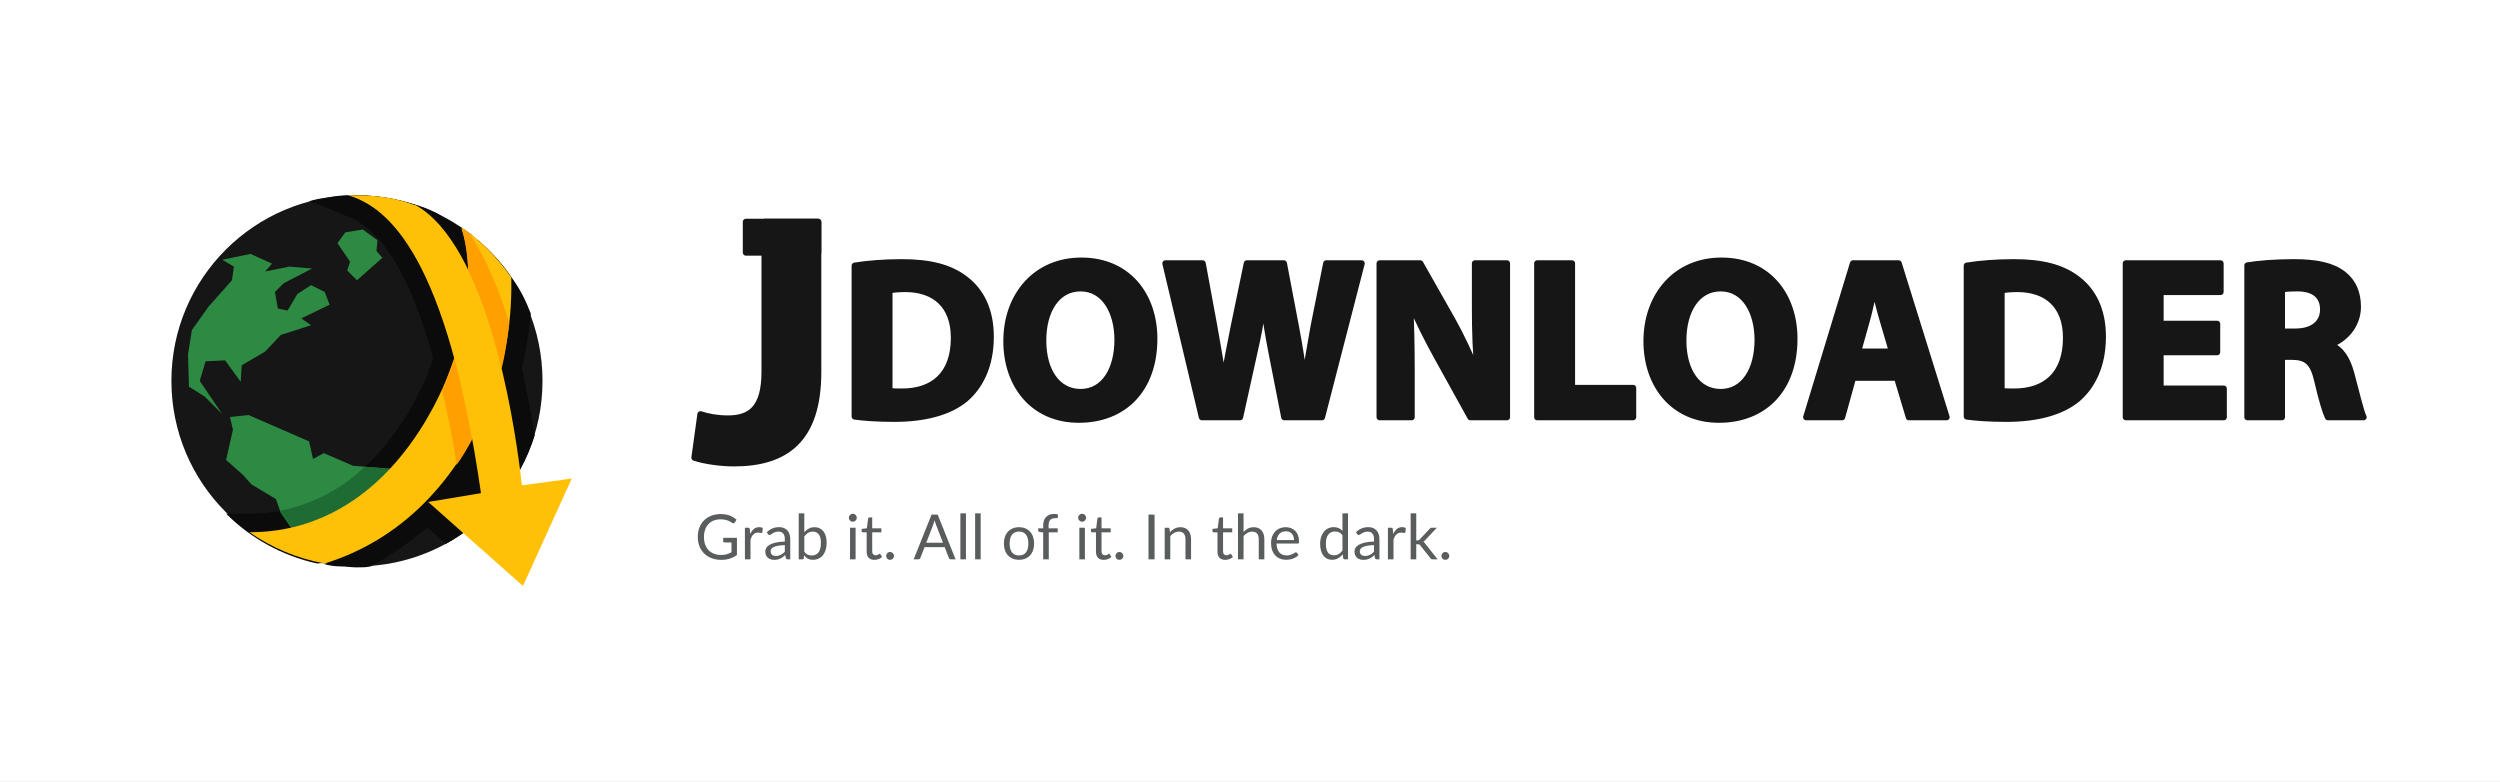
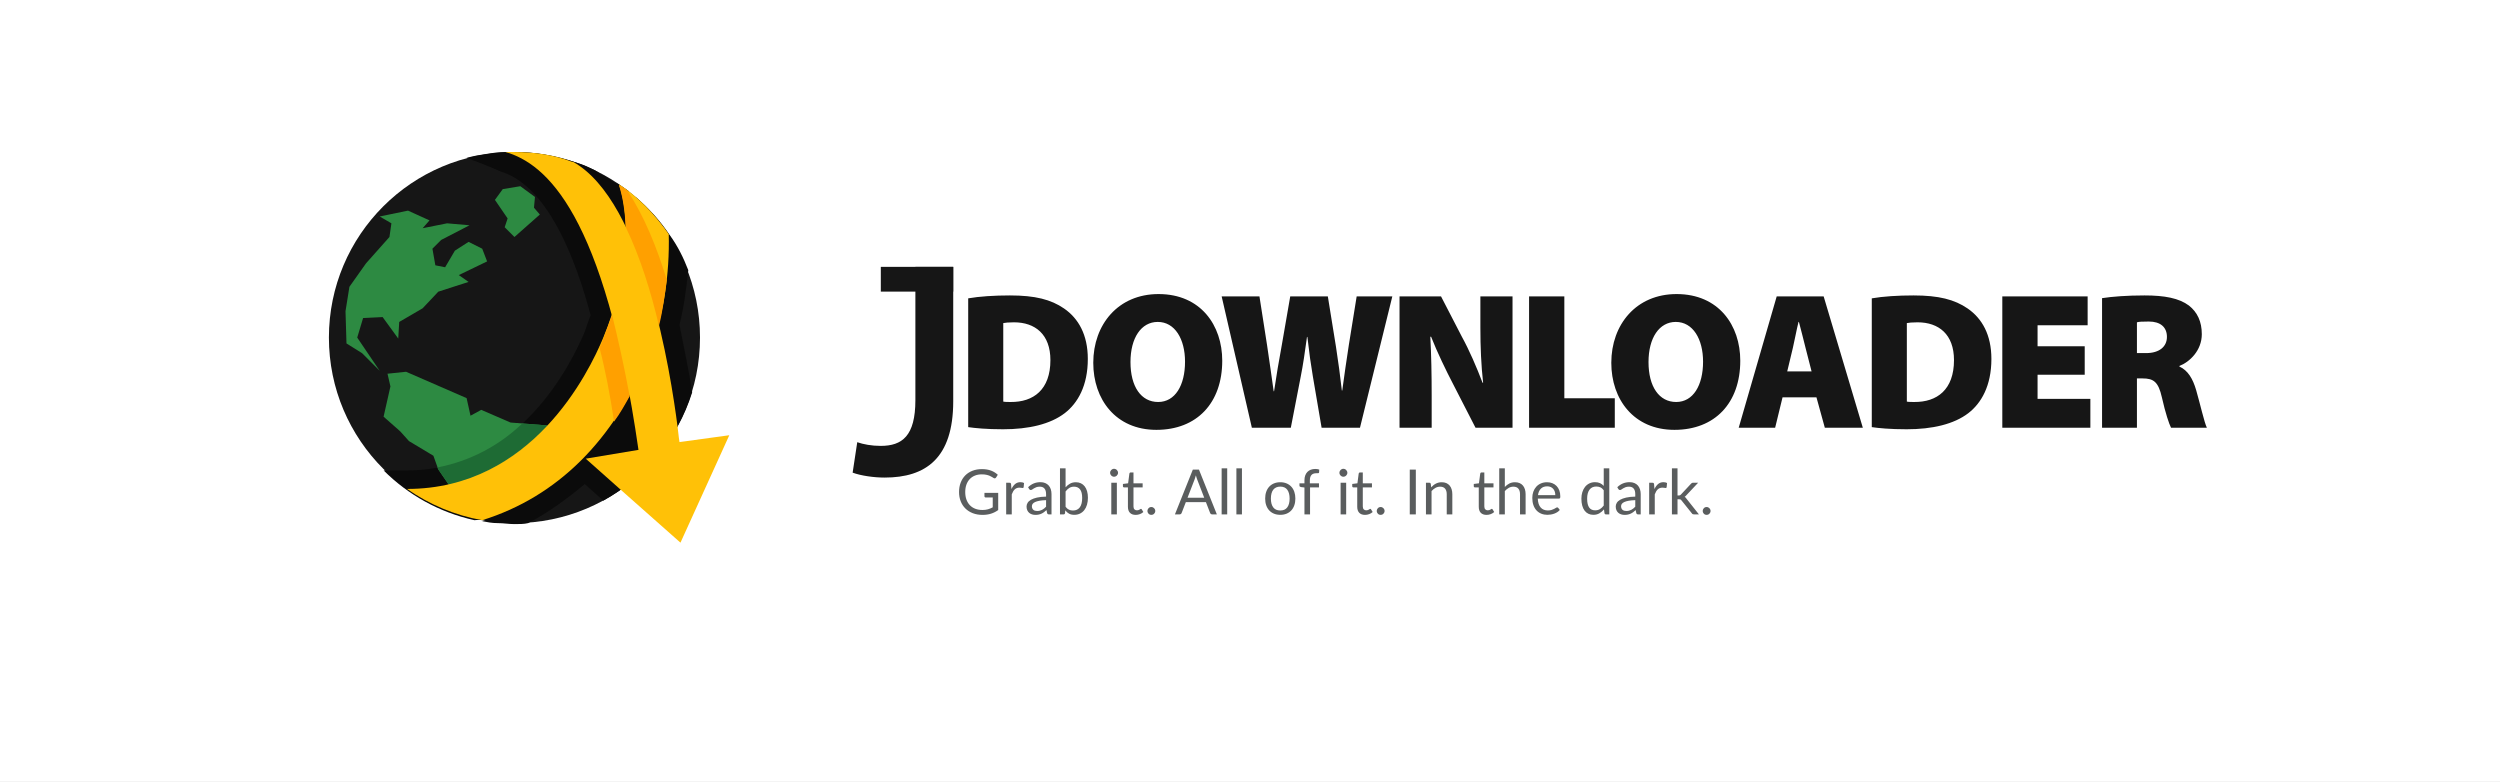
<svg xmlns="http://www.w3.org/2000/svg" width="1600" height="500" viewBox="0 0 1600 500" role="img" aria-label="JDownloader">
  <rect width="1600" height="500" fill="#ffffff" />
-   <svg x="84.7" y="100.0" width="300" height="300" viewBox="0 0 48 48">
+   <svg x="185.5" y="72.3" width="300" height="300" viewBox="0 0 48 48">
    <path fill="#161616" d="M23 4A19 19 0 1 0 23 42A19 19 0 1 0 23 4Z" />
    <path fill="#0b0b0b" d="M30.2,38l1.9,1.7c4.3-2.4,7.6-6.3,9.1-11.1c-0.3-2-0.8-4.4-1.3-6.9c0.5-2,0.7-3.8,0.9-5.6c-0.5-1.3-1.1-2.5-1.9-3.6c0,0,0,0,0,0c-1-1.5-2.2-2.8-3.5-3.9c-0.2,0-0.5-0.2-0.7-0.6c-0.3-0.2-0.6-0.4-0.9-0.6c0,0,0,0,0,0c0,0,0,0,0,0c-0.1-0.1-0.3-0.2-0.4-0.2c0,0,0,0,0,0c-0.4-0.2-0.8-0.5-1.1-0.7c-0.2-0.1-0.5-0.2-0.7-0.4c-0.1-0.1-0.2-0.1-0.3-0.2c0,0,0,0,0,0l0,0c-0.6-0.3-1.2-0.6-1.9-0.8c0,0,0,0,0,0C27.2,4.4,25.2,4,23,4c-0.1,0-0.2,0-0.3,0c-0.2,0.1-0.4,0.1-0.6,0c0,0,0,0,0,0c-0.7,0-1.4,0.1-2,0.2c0,0,0,0,0,0c-0.7,0.1-1.3,0.2-2,0.4C20.3,5.4,21.6,6,21.6,6c3.7,1.1,6.9,6.1,9.2,14.7c-0.2,0.5-0.4,1.1-0.6,1.7c-1.4,3.3-6.7,14.2-18.2,14.2l-2.4,0c0,0,0,0,0,0c2.5,2.5,5.7,4.3,9.3,5.1c1.1-0.1,1.5-0.1,0.8,0.1c0,0,0,0,0,0c0.5,0.1,1,0.2,1.6,0.2c0.6,0,1.1,0.1,1.7,0.1c0.5,0,1,0,1.4-0.1C26.5,40.9,28.4,39.5,30.2,38z" />
    <path fill="#2d8a42" d="M9.2,26.4l-1.8-1.8l-1.6-1l-0.1-3.3l0.4-2.5l1.7-2.4l2.4-2.7l0.2-1.4l-1.2-0.7l2.9-0.6l2.2,1l-0.7,0.8l2.5-0.5l2.3,0.2L15.5,13l-0.9,0.9l0.3,1.7l1,0.2l1-1.7l1.4-0.9l1.4,0.7l0.5,1.3l-2.9,1.4l1,0.7l-3.1,1L13.6,20l-2.4,1.4l-0.1,1.7l-1.6-2.2l-2,0.1l-0.6,2L9.2,26.4z M21.8,7.8l-0.8,1.1l1.3,1.9l-0.3,0.9l1,1l2.6-2.3l-0.6-0.7l0.1-1.1l-1.5-1.1L21.8,7.8z M14.7,35.1l0.5,1.4l1.1,1.6c4.3-1,7.6-3.4,10.1-6.1l-3.8-0.3l-3-1.3L18.5,31l-0.4-1.8l-6.2-2.7L10,26.7l0.3,1.3l-0.7,3.1l1.7,1.5l0.9,1L14.7,35.1z" />
    <path fill="#1e6b34" d="M26.4,32l-2.6-0.2c-2.2,2.1-5.1,3.8-8.7,4.5l0.1,0.2l1.1,1.6C20.6,37,24,34.6,26.4,32z" />
    <path fill="#FFC107" d="M36.7,24.9c1.6-4,2.2-8.5,2.1-12.5c-1.4-2-3.1-3.8-5.1-5.1c1.2,3.5,1,9.4-1.6,15.7c-1.5,3.6-7.3,15.5-20.1,15.5c2.3,1.6,4.9,2.7,7.7,3.2C27.4,39.3,33.2,33.5,36.7,24.9z" />
    <path fill="#FFC107" d="M45,33l-5,11l-6.1-5.4l-3.6-3.2l5.4-0.9C32.2,10.2,26.2,5.2,22.1,4c0.3,0,0.6,0,0.9,0c2.1,0,4.1,0.3,5.9,1L29,5c7.3,4.1,10,21.7,10.7,27.1c0.1,1,0.2,1.6,0.2,1.6L45,33z" />
    <path fill="#FFA000" d="M34.8,29c-0.5,0.9-1,1.8-1.6,2.6c-0.4-2.7-0.9-5.3-1.5-7.6c0.2-0.3,0.3-0.6,0.4-0.9c0.3-0.8,0.6-1.6,0.9-2.4C33.6,23.1,34.2,25.8,34.8,29z M38.6,17.1c-1-3.3-2.3-6.5-4-9.1c0,0-0.1-0.1-0.1-0.1c-0.3-0.2-0.5-0.4-0.8-0.5c0.4,1.2,0.6,2.6,0.7,4.3c1.5,3.1,2.6,6.7,3.4,10.1C38.2,20.2,38.4,18.6,38.6,17.1z" />
  </svg>
-   <path d="M489.35 237.87C489.35 261.32 480.33 267.86 465.90 267.86C459.13 267.86 453.04 266.74 448.31 265.16L444.47 292.90C451.24 295.15 461.61 296.51 469.73 296.51C502.89 296.51 523.64 281.40 523.64 238.09L523.64 142.01L489.35 142.01ZM547.03 266.55C552.43 267.28 560.75 268.01 572.29 268.01C591.56 268.01 607.47 263.92 617.84 255.31C627.18 247.28 634.05 234.28 634.05 215.45C634.05 198.07 627.62 185.96 617.40 178.36C608.06 171.36 595.79 167.85 576.96 167.85C565.86 167.85 555.21 168.73 547.03 170.04ZM569.22 185.81C571.12 185.37 574.48 184.93 579.30 184.93C598.57 184.93 610.54 195.74 610.54 216.18C610.54 239.68 597.25 250.78 576.96 250.63C574.33 250.63 571.12 250.63 569.22 250.20ZM692.01 166.83C663.10 166.83 644.12 188.88 644.12 218.37C644.12 246.55 661.35 268.59 690.40 268.59C719.31 268.59 738.73 249.17 738.73 216.76C738.73 189.46 722.23 166.83 692.01 166.83ZM691.57 184.50C706.90 184.50 715.22 199.68 715.22 217.49C715.22 236.62 706.61 250.93 691.57 250.93C676.68 250.93 667.63 237.35 667.63 217.93C667.63 198.80 676.39 184.50 691.57 184.50ZM793.62 266.99L802.97 224.65C805.30 214.72 806.91 205.37 808.66 194.28L808.95 194.28C810.12 205.52 811.73 214.72 813.63 224.65L821.95 266.99L846.04 266.99L871.44 168.58L848.81 168.58L840.78 208.73C838.74 220.56 836.55 232.09 835.09 243.04L834.80 243.04C833.34 232.09 831.73 221.58 829.54 210.05L821.66 168.58L798.00 168.58L789.68 208.73C787.20 221.00 784.86 232.82 783.26 243.48L782.97 243.48C781.36 233.55 779.32 220.85 777.13 209.02L769.68 168.58L745.88 168.58L769.24 266.99ZM903.42 266.99L903.42 237.35C903.42 221.29 903.12 207.42 902.39 194.28L902.98 194.28C907.65 205.81 914.22 218.51 920.06 229.03L941.08 266.99L964.44 266.99L964.44 168.58L944.00 168.58L944.00 197.20C944.00 212.09 944.44 225.38 945.76 238.37L945.46 238.37C940.94 227.27 935.24 215.01 929.40 204.64L908.96 168.58L882.98 168.58L882.98 266.99ZM983.86 266.99L1045.18 266.99L1045.18 248.30L1006.05 248.30L1006.05 168.58L983.86 168.58ZM1101.68 166.83C1072.78 166.83 1053.80 188.88 1053.80 218.37C1053.80 246.55 1071.02 268.59 1100.08 268.59C1128.99 268.59 1148.40 249.17 1148.40 216.76C1148.40 189.46 1131.91 166.83 1101.68 166.83ZM1101.25 184.50C1116.58 184.50 1124.90 199.68 1124.90 217.49C1124.90 236.62 1116.28 250.93 1101.25 250.93C1086.35 250.93 1077.30 237.35 1077.30 217.93C1077.30 198.80 1086.06 184.50 1101.25 184.50ZM1214.10 241.73L1221.70 266.99L1245.79 266.99L1215.13 168.58L1185.93 168.58L1156.00 266.99L1178.92 266.99L1185.93 241.73ZM1189.14 225.08L1194.98 204.21C1196.58 198.51 1198.04 191.07 1199.50 185.23L1199.80 185.23C1201.26 191.07 1203.01 198.37 1204.76 204.21L1210.89 225.08ZM1258.78 266.55C1264.18 267.28 1272.50 268.01 1284.04 268.01C1303.31 268.01 1319.22 263.92 1329.59 255.31C1338.93 247.28 1345.80 234.28 1345.80 215.45C1345.80 198.07 1339.37 185.96 1329.15 178.36C1319.81 171.36 1307.54 167.85 1288.71 167.85C1277.61 167.85 1266.96 168.73 1258.78 170.04ZM1280.97 185.81C1282.87 185.37 1286.23 184.93 1291.05 184.93C1310.32 184.93 1322.29 195.74 1322.29 216.18C1322.29 239.68 1309.00 250.78 1288.71 250.63C1286.08 250.63 1282.87 250.63 1280.97 250.20ZM1418.94 207.27L1382.73 207.27L1382.73 186.83L1421.13 186.83L1421.13 168.58L1360.54 168.58L1360.54 266.99L1423.18 266.99L1423.18 248.74L1382.73 248.74L1382.73 225.38L1418.94 225.38ZM1438.36 266.99L1460.41 266.99L1460.41 228.30L1466.98 228.30C1476.17 228.44 1480.41 231.65 1483.18 244.06C1485.96 256.18 1488.44 264.07 1489.90 266.99L1512.67 266.99C1510.78 263.19 1507.86 250.34 1504.79 239.10C1502.31 230.05 1498.51 223.62 1491.65 220.85L1491.65 220.41C1500.12 217.35 1509.02 208.73 1509.02 196.32C1509.02 187.27 1505.81 180.26 1499.83 175.59C1492.82 170.04 1482.60 167.85 1468.00 167.85C1456.03 167.85 1445.51 168.73 1438.36 169.90ZM1460.41 185.23C1462.01 184.79 1465.08 184.50 1470.48 184.50C1480.70 184.50 1486.83 189.17 1486.83 198.07C1486.83 206.69 1480.26 212.24 1469.17 212.24L1460.41 212.24Z" fill="#161616" stroke="#161616" stroke-width="4" stroke-linejoin="round" />
-   <path d="M477.39 142.01 H523.64 V161.63 H477.39 Z" fill="#161616" stroke="#161616" stroke-width="4" stroke-linejoin="round" />
-   <path d="M462.84 344.21L471.64 344.21L471.64 355.21Q469.48 356.77 467.03 357.54Q464.58 358.31 461.66 358.31L461.66 358.31Q458.20 358.31 455.42 357.24Q452.64 356.17 450.67 354.24Q448.70 352.31 447.64 349.61Q446.58 346.91 446.58 343.67L446.58 343.67Q446.58 340.39 447.61 337.69Q448.64 334.99 450.54 333.06Q452.44 331.13 455.16 330.07Q457.88 329.01 461.24 329.01L461.24 329.01Q462.94 329.01 464.40 329.26Q465.86 329.51 467.10 329.98Q468.34 330.45 469.40 331.12Q470.46 331.79 471.38 332.63L471.38 332.63L470.28 334.39Q470.02 334.79 469.61 334.90Q469.20 335.01 468.70 334.71L468.70 334.71Q468.22 334.43 467.60 334.03Q466.98 333.63 466.09 333.26Q465.20 332.89 463.99 332.63Q462.78 332.37 461.12 332.37L461.12 332.37Q458.70 332.37 456.74 333.16Q454.78 333.95 453.40 335.42Q452.02 336.89 451.28 338.98Q450.54 341.07 450.54 343.67L450.54 343.67Q450.54 346.37 451.31 348.50Q452.08 350.63 453.51 352.12Q454.94 353.61 456.98 354.39Q459.02 355.17 461.56 355.17L461.56 355.17Q463.56 355.17 465.11 354.72Q466.66 354.27 468.14 353.47L468.14 353.47L468.14 347.17L463.68 347.17Q463.30 347.17 463.07 346.95Q462.84 346.73 462.84 346.41L462.84 346.41L462.84 344.21ZM479.88 338.71L480.12 341.79Q481.08 339.71 482.48 338.54Q483.88 337.37 485.90 337.37L485.90 337.37Q486.54 337.37 487.13 337.51Q487.72 337.65 488.18 337.95L488.18 337.95L487.92 340.61Q487.80 341.11 487.32 341.11L487.32 341.11Q487.04 341.11 486.50 340.99Q485.96 340.87 485.28 340.87L485.28 340.87Q484.32 340.87 483.57 341.15Q482.82 341.43 482.23 341.98Q481.64 342.53 481.17 343.34Q480.70 344.15 480.32 345.19L480.32 345.19L480.32 357.99L476.74 357.99L476.74 337.73L478.78 337.73Q479.36 337.73 479.58 337.95Q479.80 338.17 479.88 338.71L479.88 338.71ZM502.28 353.07L502.28 348.87Q499.82 348.95 498.09 349.26Q496.36 349.57 495.27 350.07Q494.18 350.57 493.69 351.25Q493.20 351.93 493.20 352.77L493.20 352.77Q493.20 353.57 493.46 354.15Q493.72 354.73 494.17 355.10Q494.62 355.47 495.23 355.64Q495.84 355.81 496.54 355.81L496.54 355.81Q497.48 355.81 498.26 355.62Q499.04 355.43 499.73 355.07Q500.42 354.71 501.05 354.21Q501.68 353.71 502.28 353.07L502.28 353.07ZM491.42 341.73L490.78 340.59Q492.46 338.97 494.40 338.17Q496.34 337.37 498.70 337.37L498.70 337.37Q500.40 337.37 501.72 337.93Q503.04 338.49 503.94 339.49Q504.84 340.49 505.30 341.91Q505.76 343.33 505.76 345.03L505.76 345.03L505.76 357.99L504.18 357.99Q503.66 357.99 503.38 357.82Q503.10 357.65 502.94 357.15L502.94 357.15L502.54 355.23Q501.74 355.97 500.98 356.54Q500.22 357.11 499.38 357.50Q498.54 357.89 497.59 358.10Q496.64 358.31 495.48 358.31L495.48 358.31Q494.30 358.31 493.26 357.98Q492.22 357.65 491.45 356.99Q490.68 356.33 490.23 355.32Q489.78 354.31 489.78 352.93L489.78 352.93Q489.78 351.73 490.44 350.62Q491.10 349.51 492.58 348.65Q494.06 347.79 496.44 347.24Q498.82 346.69 502.28 346.61L502.28 346.61L502.28 345.03Q502.28 342.67 501.26 341.46Q500.24 340.25 498.28 340.25L498.28 340.25Q496.96 340.25 496.07 340.58Q495.18 340.91 494.53 341.32Q493.88 341.73 493.41 342.06Q492.94 342.39 492.48 342.39L492.48 342.39Q492.12 342.39 491.86 342.20Q491.60 342.01 491.42 341.73L491.42 341.73ZM514.76 343.31L514.76 353.11Q515.74 354.43 516.91 354.97Q518.08 355.51 519.48 355.51L519.48 355.51Q522.34 355.51 523.86 353.49Q525.38 351.47 525.38 347.47L525.38 347.47Q525.38 343.75 524.03 342.00Q522.68 340.25 520.18 340.25L520.18 340.25Q518.44 340.25 517.15 341.05Q515.86 341.85 514.76 343.31L514.76 343.31ZM514.76 328.53L514.76 340.65Q516.04 339.17 517.65 338.29Q519.26 337.41 521.36 337.41L521.36 337.41Q523.14 337.41 524.57 338.09Q526.00 338.77 527.00 340.06Q528.00 341.35 528.53 343.19Q529.06 345.03 529.06 347.33L529.06 347.33Q529.06 349.79 528.46 351.81Q527.86 353.83 526.73 355.26Q525.60 356.69 523.98 357.48Q522.36 358.27 520.34 358.27L520.34 358.27Q518.34 358.27 516.97 357.52Q515.60 356.77 514.58 355.39L514.58 355.39L514.40 357.23Q514.24 357.99 513.48 357.99L513.48 357.99L511.18 357.99L511.18 328.53L514.76 328.53ZM544.02 337.73L547.58 337.73L547.58 357.99L544.02 357.99L544.02 337.73ZM548.34 331.37L548.34 331.37Q548.34 331.89 548.13 332.34Q547.92 332.79 547.57 333.14Q547.22 333.49 546.75 333.69Q546.28 333.89 545.76 333.89L545.76 333.89Q545.24 333.89 544.79 333.69Q544.34 333.49 544.00 333.14Q543.66 332.79 543.46 332.34Q543.26 331.89 543.26 331.37L543.26 331.37Q543.26 330.85 543.46 330.38Q543.66 329.91 544.00 329.56Q544.34 329.21 544.79 329.01Q545.24 328.81 545.76 328.81L545.76 328.81Q546.28 328.81 546.75 329.01Q547.22 329.21 547.57 329.56Q547.92 329.91 548.13 330.38Q548.34 330.85 548.34 331.37ZM559.64 358.31L559.64 358.31Q557.24 358.31 555.95 356.97Q554.66 355.63 554.66 353.11L554.66 353.11L554.66 340.71L552.22 340.71Q551.90 340.71 551.68 340.52Q551.46 340.33 551.46 339.93L551.46 339.93L551.46 338.51L554.78 338.09L555.60 331.83Q555.66 331.53 555.87 331.34Q556.08 331.15 556.42 331.15L556.42 331.15L558.22 331.15L558.22 338.13L564.08 338.13L564.08 340.71L558.22 340.71L558.22 352.87Q558.22 354.15 558.84 354.77Q559.46 355.39 560.44 355.39L560.44 355.39Q561.00 355.39 561.41 355.24Q561.82 355.09 562.12 354.91Q562.42 354.73 562.63 354.58Q562.84 354.43 563.00 354.43L563.00 354.43Q563.28 354.43 563.50 354.77L563.50 354.77L564.54 356.47Q563.62 357.33 562.32 357.82Q561.02 358.31 559.64 358.31ZM567.16 355.79L567.16 355.79Q567.16 355.27 567.35 354.81Q567.54 354.35 567.87 354.01Q568.20 353.67 568.66 353.47Q569.12 353.27 569.64 353.27L569.64 353.27Q570.16 353.27 570.62 353.47Q571.08 353.67 571.42 354.01Q571.76 354.35 571.96 354.81Q572.16 355.27 572.16 355.79L572.16 355.79Q572.16 356.33 571.96 356.78Q571.76 357.23 571.42 357.57Q571.08 357.91 570.62 358.10Q570.16 358.29 569.64 358.29L569.64 358.29Q569.12 358.29 568.66 358.10Q568.20 357.91 567.87 357.57Q567.54 357.23 567.35 356.78Q567.16 356.33 567.16 355.79ZM592.80 347.35L603.50 347.35L599.00 335.69Q598.80 335.17 598.58 334.48Q598.36 333.79 598.16 333.01L598.16 333.01Q597.74 334.63 597.30 335.71L597.30 335.71L592.80 347.35ZM600.12 329.33L611.58 357.99L608.58 357.99Q608.06 357.99 607.74 357.73Q607.42 357.47 607.26 357.07L607.26 357.07L604.58 350.15L591.72 350.15L589.04 357.07Q588.92 357.43 588.58 357.71Q588.24 357.99 587.74 357.99L587.74 357.99L584.74 357.99L596.20 329.33L600.12 329.33ZM614.64 328.53L618.20 328.53L618.20 357.99L614.64 357.99L614.64 328.53ZM624.08 328.53L627.64 328.53L627.64 357.99L624.08 357.99L624.08 328.53ZM652.18 337.41L652.18 337.41Q654.40 337.41 656.18 338.15Q657.96 338.89 659.22 340.25Q660.48 341.61 661.15 343.54Q661.82 345.47 661.82 347.85L661.82 347.85Q661.82 350.25 661.15 352.17Q660.48 354.09 659.22 355.45Q657.96 356.81 656.18 357.54Q654.40 358.27 652.18 358.27L652.18 358.27Q649.94 358.27 648.15 357.54Q646.36 356.81 645.10 355.45Q643.84 354.09 643.17 352.17Q642.50 350.25 642.50 347.85L642.50 347.85Q642.50 345.47 643.17 343.54Q643.84 341.61 645.10 340.25Q646.36 338.89 648.15 338.15Q649.94 337.41 652.18 337.41ZM652.18 355.49L652.18 355.49Q655.18 355.49 656.66 353.48Q658.14 351.47 658.14 347.87L658.14 347.87Q658.14 344.25 656.66 342.23Q655.18 340.21 652.18 340.21L652.18 340.21Q650.66 340.21 649.53 340.73Q648.40 341.25 647.65 342.23Q646.90 343.21 646.53 344.64Q646.16 346.07 646.16 347.87L646.16 347.87Q646.16 351.47 647.65 353.48Q649.14 355.49 652.18 355.49ZM671.22 357.99L667.64 357.99L667.64 340.77L665.40 340.51Q664.98 340.41 664.71 340.20Q664.44 339.99 664.44 339.59L664.44 339.59L664.44 338.13L667.64 338.13L667.64 336.17Q667.64 334.43 668.13 333.08Q668.62 331.73 669.53 330.80Q670.44 329.87 671.72 329.39Q673.00 328.91 674.60 328.91L674.60 328.91Q675.96 328.91 677.10 329.31L677.10 329.31L677.02 331.09Q676.98 331.57 676.49 331.61Q676.00 331.65 675.18 331.65L675.18 331.65Q674.26 331.65 673.51 331.89Q672.76 332.13 672.22 332.67Q671.68 333.21 671.39 334.09Q671.10 334.97 671.10 336.27L671.10 336.27L671.10 338.13L676.94 338.13L676.94 340.71L671.22 340.71L671.22 357.99ZM690.78 337.73L694.34 337.73L694.34 357.99L690.78 357.99L690.78 337.73ZM695.10 331.37L695.10 331.37Q695.10 331.89 694.89 332.34Q694.68 332.79 694.33 333.14Q693.98 333.49 693.51 333.69Q693.04 333.89 692.52 333.89L692.52 333.89Q692.00 333.89 691.55 333.69Q691.10 333.49 690.76 333.14Q690.42 332.79 690.22 332.34Q690.02 331.89 690.02 331.37L690.02 331.37Q690.02 330.85 690.22 330.38Q690.42 329.91 690.76 329.56Q691.10 329.21 691.55 329.01Q692.00 328.81 692.52 328.81L692.52 328.81Q693.04 328.81 693.51 329.01Q693.98 329.21 694.33 329.56Q694.68 329.91 694.89 330.38Q695.10 330.85 695.10 331.37ZM706.40 358.31L706.40 358.31Q704.00 358.31 702.71 356.97Q701.42 355.63 701.42 353.11L701.42 353.11L701.42 340.71L698.98 340.71Q698.66 340.71 698.44 340.52Q698.22 340.33 698.22 339.93L698.22 339.93L698.22 338.51L701.54 338.09L702.36 331.83Q702.42 331.53 702.63 331.34Q702.84 331.15 703.18 331.15L703.18 331.15L704.98 331.15L704.98 338.13L710.84 338.13L710.84 340.71L704.98 340.71L704.98 352.87Q704.98 354.15 705.60 354.77Q706.22 355.39 707.20 355.39L707.20 355.39Q707.76 355.39 708.17 355.24Q708.58 355.09 708.88 354.91Q709.18 354.73 709.39 354.58Q709.60 354.43 709.76 354.43L709.76 354.43Q710.04 354.43 710.26 354.77L710.26 354.77L711.30 356.47Q710.38 357.33 709.08 357.82Q707.78 358.31 706.40 358.31ZM713.92 355.79L713.92 355.79Q713.92 355.27 714.11 354.81Q714.30 354.35 714.63 354.01Q714.96 353.67 715.42 353.47Q715.88 353.27 716.40 353.27L716.40 353.27Q716.92 353.27 717.38 353.47Q717.84 353.67 718.18 354.01Q718.52 354.35 718.72 354.81Q718.92 355.27 718.92 355.79L718.92 355.79Q718.92 356.33 718.72 356.78Q718.52 357.23 718.18 357.57Q717.84 357.91 717.38 358.10Q716.92 358.29 716.40 358.29L716.40 358.29Q715.88 358.29 715.42 358.10Q714.96 357.91 714.63 357.57Q714.30 357.23 714.11 356.78Q713.92 356.33 713.92 355.79ZM738.92 329.33L738.92 357.99L735.04 357.99L735.04 329.33L738.92 329.33ZM748.48 338.47L748.76 340.67Q749.42 339.93 750.16 339.33Q750.90 338.73 751.73 338.30Q752.56 337.87 753.49 337.64Q754.42 337.41 755.50 337.41L755.50 337.41Q757.16 337.41 758.43 337.96Q759.70 338.51 760.55 339.52Q761.40 340.53 761.84 341.95Q762.28 343.37 762.28 345.09L762.28 345.09L762.28 357.99L758.70 357.99L758.70 345.09Q758.70 342.79 757.65 341.52Q756.60 340.25 754.46 340.25L754.46 340.25Q752.88 340.25 751.51 341.01Q750.14 341.77 748.98 343.07L748.98 343.07L748.98 357.99L745.40 357.99L745.40 337.73L747.54 337.73Q748.30 337.73 748.48 338.47L748.48 338.47ZM784.18 358.31L784.18 358.31Q781.78 358.31 780.49 356.97Q779.20 355.63 779.20 353.11L779.20 353.11L779.20 340.71L776.76 340.71Q776.44 340.71 776.22 340.52Q776.00 340.33 776.00 339.93L776.00 339.93L776.00 338.51L779.32 338.09L780.14 331.83Q780.20 331.53 780.41 331.34Q780.62 331.15 780.96 331.15L780.96 331.15L782.76 331.15L782.76 338.13L788.62 338.13L788.62 340.71L782.76 340.71L782.76 352.87Q782.76 354.15 783.38 354.77Q784.00 355.39 784.98 355.39L784.98 355.39Q785.54 355.39 785.95 355.24Q786.36 355.09 786.66 354.91Q786.96 354.73 787.17 354.58Q787.38 354.43 787.54 354.43L787.54 354.43Q787.82 354.43 788.04 354.77L788.04 354.77L789.08 356.47Q788.16 357.33 786.86 357.82Q785.56 358.31 784.18 358.31ZM795.88 328.53L795.88 340.43Q797.18 339.05 798.76 338.23Q800.34 337.41 802.40 337.41L802.40 337.41Q804.06 337.41 805.33 337.96Q806.60 338.51 807.45 339.52Q808.30 340.53 808.74 341.95Q809.18 343.37 809.18 345.09L809.18 345.09L809.18 357.99L805.60 357.99L805.60 345.09Q805.60 342.79 804.55 341.52Q803.50 340.25 801.36 340.25L801.36 340.25Q799.78 340.25 798.41 341.01Q797.04 341.77 795.88 343.07L795.88 343.07L795.88 357.99L792.30 357.99L792.30 328.53L795.88 328.53ZM817.10 345.65L828.18 345.65Q828.18 344.41 827.83 343.38Q827.48 342.35 826.81 341.60Q826.14 340.85 825.18 340.44Q824.22 340.03 823.00 340.03L823.00 340.03Q820.44 340.03 818.95 341.52Q817.46 343.01 817.10 345.65L817.10 345.65ZM830.06 353.85L831.06 355.15Q830.40 355.95 829.48 356.54Q828.56 357.13 827.51 357.51Q826.46 357.89 825.34 358.08Q824.22 358.27 823.12 358.27L823.12 358.27Q821.02 358.27 819.25 357.56Q817.48 356.85 816.19 355.48Q814.90 354.11 814.18 352.09Q813.46 350.07 813.46 347.45L813.46 347.45Q813.46 345.33 814.11 343.49Q814.76 341.65 815.98 340.30Q817.20 338.95 818.96 338.18Q820.72 337.41 822.92 337.41L822.92 337.41Q824.74 337.41 826.29 338.02Q827.84 338.63 828.97 339.78Q830.10 340.93 830.74 342.62Q831.38 344.31 831.38 346.47L831.38 346.47Q831.38 347.31 831.20 347.59Q831.02 347.87 830.52 347.87L830.52 347.87L816.98 347.87Q817.04 349.79 817.51 351.21Q817.98 352.63 818.82 353.58Q819.66 354.53 820.82 355.00Q821.98 355.47 823.42 355.47L823.42 355.47Q824.76 355.47 825.73 355.16Q826.70 354.85 827.40 354.49Q828.10 354.13 828.57 353.82Q829.04 353.51 829.38 353.51L829.38 353.51Q829.82 353.51 830.06 353.85L830.06 353.85ZM859.18 352.33L859.18 342.55Q858.18 341.21 857.02 340.68Q855.86 340.15 854.42 340.15L854.42 340.15Q851.60 340.15 850.08 342.17Q848.56 344.19 848.56 347.93L848.56 347.93Q848.56 349.91 848.90 351.32Q849.24 352.73 849.90 353.64Q850.56 354.55 851.52 354.97Q852.48 355.39 853.70 355.39L853.70 355.39Q855.46 355.39 856.77 354.59Q858.08 353.79 859.18 352.33L859.18 352.33ZM859.18 328.53L862.74 328.53L862.74 357.99L860.62 357.99Q859.86 357.99 859.66 357.25L859.66 357.25L859.34 354.79Q858.04 356.35 856.38 357.31Q854.72 358.27 852.54 358.27L852.54 358.27Q850.80 358.27 849.38 357.60Q847.96 356.93 846.96 355.63Q845.96 354.33 845.42 352.39Q844.88 350.45 844.88 347.93L844.88 347.93Q844.88 345.69 845.48 343.76Q846.08 341.83 847.20 340.41Q848.32 338.99 849.95 338.18Q851.58 337.37 853.62 337.37L853.62 337.37Q855.48 337.37 856.81 338.00Q858.14 338.63 859.18 339.75L859.18 339.75L859.18 328.53ZM879.36 353.07L879.36 348.87Q876.90 348.95 875.17 349.26Q873.44 349.57 872.35 350.07Q871.26 350.57 870.77 351.25Q870.28 351.93 870.28 352.77L870.28 352.77Q870.28 353.57 870.54 354.15Q870.80 354.73 871.25 355.10Q871.70 355.47 872.31 355.64Q872.92 355.81 873.62 355.81L873.62 355.81Q874.56 355.81 875.34 355.62Q876.12 355.43 876.81 355.07Q877.50 354.71 878.13 354.21Q878.76 353.71 879.36 353.07L879.36 353.07ZM868.50 341.73L867.86 340.59Q869.54 338.97 871.48 338.17Q873.42 337.37 875.78 337.37L875.78 337.37Q877.48 337.37 878.80 337.93Q880.12 338.49 881.02 339.49Q881.92 340.49 882.38 341.91Q882.84 343.33 882.84 345.03L882.84 345.03L882.84 357.99L881.26 357.99Q880.74 357.99 880.46 357.82Q880.18 357.65 880.02 357.15L880.02 357.15L879.62 355.23Q878.82 355.97 878.06 356.54Q877.30 357.11 876.46 357.50Q875.62 357.89 874.67 358.10Q873.72 358.31 872.56 358.31L872.56 358.31Q871.38 358.31 870.34 357.98Q869.30 357.65 868.53 356.99Q867.76 356.33 867.31 355.32Q866.86 354.31 866.86 352.93L866.86 352.93Q866.86 351.73 867.52 350.62Q868.18 349.51 869.66 348.65Q871.14 347.79 873.52 347.24Q875.90 346.69 879.36 346.61L879.36 346.61L879.36 345.03Q879.36 342.67 878.34 341.46Q877.32 340.25 875.36 340.25L875.36 340.25Q874.04 340.25 873.15 340.58Q872.26 340.91 871.61 341.32Q870.96 341.73 870.49 342.06Q870.02 342.39 869.56 342.39L869.56 342.39Q869.20 342.39 868.94 342.20Q868.68 342.01 868.50 341.73L868.50 341.73ZM891.40 338.71L891.64 341.79Q892.60 339.71 894.00 338.54Q895.40 337.37 897.42 337.37L897.42 337.37Q898.06 337.37 898.65 337.51Q899.24 337.65 899.70 337.95L899.70 337.95L899.44 340.61Q899.32 341.11 898.84 341.11L898.84 341.11Q898.56 341.11 898.02 340.99Q897.48 340.87 896.80 340.87L896.80 340.87Q895.84 340.87 895.09 341.15Q894.34 341.43 893.75 341.98Q893.16 342.53 892.69 343.34Q892.22 344.15 891.84 345.19L891.84 345.19L891.84 357.99L888.26 357.99L888.26 337.73L890.30 337.73Q890.88 337.73 891.10 337.95Q891.32 338.17 891.40 338.71L891.40 338.71ZM902.82 328.53L906.40 328.53L906.40 345.87L907.32 345.87Q907.72 345.87 907.99 345.76Q908.26 345.65 908.56 345.31L908.56 345.31L914.96 338.45Q915.24 338.11 915.55 337.92Q915.86 337.73 916.38 337.73L916.38 337.73L919.60 337.73L912.14 345.67Q911.60 346.35 910.98 346.73L910.98 346.73Q911.34 346.97 911.63 347.28Q911.92 347.59 912.18 347.99L912.18 347.99L920.10 357.99L916.92 357.99Q916.46 357.99 916.13 357.84Q915.80 357.69 915.56 357.29L915.56 357.29L908.90 348.99Q908.60 348.57 908.31 348.44Q908.02 348.31 907.42 348.31L907.42 348.31L906.40 348.31L906.40 357.99L902.82 357.99L902.82 328.53ZM922.54 355.79L922.54 355.79Q922.54 355.27 922.73 354.81Q922.92 354.35 923.25 354.01Q923.58 353.67 924.04 353.47Q924.50 353.27 925.02 353.27L925.02 353.27Q925.54 353.27 926.00 353.47Q926.46 353.67 926.80 354.01Q927.14 354.35 927.34 354.81Q927.54 355.27 927.54 355.79L927.54 355.79Q927.54 356.33 927.34 356.78Q927.14 357.23 926.80 357.57Q926.46 357.91 926.00 358.10Q925.54 358.29 925.02 358.29L925.02 358.29Q924.50 358.29 924.04 358.10Q923.58 357.91 923.25 357.57Q922.92 357.23 922.73 356.78Q922.54 356.33 922.54 355.79Z" fill="#5a5d5e" />
+   <g transform="translate(545.49 138.70) scale(0.65624)">
+     <path d="M61.50 178.80C61.50 213.90 48.60 223.50 27.60 223.50C18.90 223.50 10.80 222.00 4.80 219.90L0.30 249.60C8.40 252.60 21.00 254.40 31.50 254.40C71.40 254.40 98.40 235.80 98.40 180.00L98.40 48.90L61.50 48.90ZM113.00 205.20C119.46 206.15 130.67 207.29 147.01 207.29C172.09 207.29 193.18 202.35 207.24 191.52C219.78 181.83 229.66 164.92 229.66 138.70C229.66 115.14 220.54 99.18 206.48 89.49C193.75 80.75 178.36 76.76 153.66 76.76C138.46 76.76 123.83 77.71 113.00 79.61ZM147.20 103.74C148.91 103.36 152.33 102.98 157.65 102.98C178.36 102.98 193.18 114.76 193.18 139.84C193.18 168.72 176.65 180.88 154.42 180.69C152.14 180.69 148.91 180.69 147.20 180.31ZM298.63 75.43C259.30 75.43 234.98 105.07 234.98 142.50C234.98 178.03 256.83 207.86 296.54 207.86C336.06 207.86 360.76 181.64 360.76 140.41C360.76 106.02 339.86 75.43 298.63 75.43ZM297.87 102.60C314.59 102.60 324.47 119.32 324.47 141.36C324.47 164.54 314.78 180.69 298.25 180.69C281.72 180.69 271.27 165.87 271.27 141.74C271.27 118.18 281.72 102.60 297.87 102.60ZM427.64 205.77L437.33 155.80C439.61 144.40 441.32 132.43 443.41 117.23L443.79 117.23C445.50 132.43 447.21 144.40 449.11 155.61L457.66 205.77L495.09 205.77L526.63 77.71L491.86 77.71L484.26 124.83C481.98 139.84 479.70 155.04 477.80 169.48L477.42 169.48C475.71 154.85 474.00 141.74 471.72 127.11L463.74 77.71L427.07 77.71L418.90 124.83C416.05 140.41 413.39 155.80 411.30 170.24L410.92 170.24C409.02 157.13 406.74 140.03 404.46 125.21L397.05 77.71L360.19 77.71L389.64 205.77ZM565.01 205.77L565.01 174.42C565.01 153.52 564.63 134.33 563.68 117.04L564.44 117.04C570.52 132.43 578.88 149.72 585.91 163.21L607.76 205.77L643.86 205.77L643.86 77.71L612.51 77.71L612.51 107.92C612.51 127.11 613.27 144.97 615.17 161.88L614.60 161.88C608.90 146.87 601.49 129.77 594.46 117.04L574.13 77.71L533.66 77.71L533.66 205.77ZM660.00 205.77L743.60 205.77L743.60 177.08L694.39 177.08L694.39 77.71L660.00 77.71ZM803.84 75.43C764.51 75.43 740.19 105.07 740.19 142.50C740.19 178.03 762.04 207.86 801.75 207.86C841.27 207.86 865.97 181.64 865.97 140.41C865.97 106.02 845.07 75.43 803.84 75.43ZM803.08 102.60C819.80 102.60 829.68 119.32 829.68 141.36C829.68 164.54 819.99 180.69 803.46 180.69C786.93 180.69 776.48 165.87 776.48 141.74C776.48 118.18 786.93 102.60 803.08 102.60ZM940.26 176.13L948.43 205.77L985.48 205.77L947.29 77.71L901.50 77.71L864.45 205.77L899.98 205.77L907.20 176.13ZM911.76 150.86L917.27 127.87C918.98 120.65 920.88 110.01 922.78 102.60L923.16 102.60C925.25 110.01 927.72 120.65 929.62 127.87L935.51 150.86ZM994.22 205.20C1000.68 206.15 1011.89 207.29 1028.23 207.29C1053.31 207.29 1074.40 202.35 1088.46 191.52C1101.00 181.83 1110.88 164.92 1110.88 138.70C1110.88 115.14 1101.76 99.18 1087.70 89.49C1074.97 80.75 1059.58 76.76 1034.88 76.76C1019.68 76.76 1005.05 77.71 994.22 79.61ZM1028.42 103.74C1030.13 103.36 1033.55 102.98 1038.87 102.98C1059.58 102.98 1074.40 114.76 1074.40 139.84C1074.40 168.72 1057.87 180.88 1035.64 180.69C1033.36 180.69 1030.13 180.69 1028.42 180.31ZM1201.89 126.35L1155.91 126.35L1155.91 105.83L1204.74 105.83L1204.74 77.71L1121.52 77.71L1121.52 205.77L1207.40 205.77L1207.40 177.65L1155.91 177.65L1155.91 154.09L1201.89 154.09ZM1218.80 205.77L1252.81 205.77L1252.81 157.70L1258.32 157.70C1268.96 157.70 1273.71 160.93 1277.13 176.13C1280.74 192.09 1284.16 201.97 1286.06 205.77L1321.02 205.77C1318.55 200.83 1314.37 182.21 1310.57 169.10C1307.34 158.08 1302.59 149.91 1294.23 146.11L1294.23 145.54C1304.11 141.74 1316.08 130.53 1316.08 114.57C1316.08 102.22 1311.71 93.10 1303.54 86.64C1293.85 79.42 1279.79 76.76 1260.22 76.76C1243.12 76.76 1228.49 77.90 1218.80 79.42ZM1252.81 102.98C1254.52 102.41 1257.94 102.22 1264.40 102.22C1275.80 102.22 1282.07 107.73 1282.07 117.23C1282.07 126.73 1274.66 133.00 1261.74 133.00L1252.81 133.00Z" fill="#161616" />
+     <path d="M27.78 48.9 h70.62 v24.14 h-70.62 Z" fill="#161616" />
+   </g>
+   <path d="M630.05 315.43L638.85 315.43L638.85 326.43Q636.69 327.99 634.24 328.76Q631.79 329.53 628.87 329.53L628.87 329.53Q625.41 329.53 622.63 328.46Q619.85 327.39 617.88 325.46Q615.91 323.53 614.85 320.83Q613.79 318.13 613.79 314.89L613.79 314.89Q613.79 311.61 614.82 308.91Q615.85 306.21 617.75 304.28Q619.65 302.35 622.37 301.29Q625.09 300.23 628.45 300.23L628.45 300.23Q630.15 300.23 631.61 300.48Q633.07 300.73 634.31 301.20Q635.55 301.67 636.61 302.34Q637.67 303.01 638.59 303.85L638.59 303.85L637.49 305.61Q637.23 306.01 636.82 306.12Q636.41 306.23 635.91 305.93L635.91 305.93Q635.43 305.65 634.81 305.25Q634.19 304.85 633.30 304.48Q632.41 304.11 631.20 303.85Q629.99 303.59 628.33 303.59L628.33 303.59Q625.91 303.59 623.95 304.38Q621.99 305.17 620.61 306.64Q619.23 308.11 618.49 310.20Q617.75 312.29 617.75 314.89L617.75 314.89Q617.75 317.59 618.52 319.72Q619.29 321.85 620.72 323.34Q622.15 324.83 624.19 325.61Q626.23 326.39 628.77 326.39L628.77 326.39Q630.77 326.39 632.32 325.94Q633.87 325.49 635.35 324.69L635.35 324.69L635.35 318.39L630.89 318.39Q630.51 318.39 630.28 318.17Q630.05 317.95 630.05 317.63L630.05 317.63L630.05 315.43ZM647.09 309.93L647.33 313.01Q648.29 310.93 649.69 309.76Q651.09 308.59 653.11 308.59L653.11 308.59Q653.75 308.59 654.34 308.73Q654.93 308.87 655.39 309.17L655.39 309.17L655.13 311.83Q655.01 312.33 654.53 312.33L654.53 312.33Q654.25 312.33 653.71 312.21Q653.17 312.09 652.49 312.09L652.49 312.09Q651.53 312.09 650.78 312.37Q650.03 312.65 649.44 313.20Q648.85 313.75 648.38 314.56Q647.91 315.37 647.53 316.41L647.53 316.41L647.53 329.21L643.95 329.21L643.95 308.95L645.99 308.95Q646.57 308.95 646.79 309.17Q647.01 309.39 647.09 309.93L647.09 309.93ZM669.49 324.29L669.49 320.09Q667.03 320.17 665.30 320.48Q663.57 320.79 662.48 321.29Q661.39 321.79 660.90 322.47Q660.41 323.15 660.41 323.99L660.41 323.99Q660.41 324.79 660.67 325.37Q660.93 325.95 661.38 326.32Q661.83 326.69 662.44 326.86Q663.05 327.03 663.75 327.03L663.75 327.03Q664.69 327.03 665.47 326.84Q666.25 326.65 666.94 326.29Q667.63 325.93 668.26 325.43Q668.89 324.93 669.49 324.29L669.49 324.29ZM658.63 312.95L657.99 311.81Q659.67 310.19 661.61 309.39Q663.55 308.59 665.91 308.59L665.91 308.59Q667.61 308.59 668.93 309.15Q670.25 309.71 671.15 310.71Q672.05 311.71 672.51 313.13Q672.97 314.55 672.97 316.25L672.97 316.25L672.97 329.21L671.39 329.21Q670.87 329.21 670.59 329.04Q670.31 328.87 670.15 328.37L670.15 328.37L669.75 326.45Q668.95 327.19 668.19 327.76Q667.43 328.33 666.59 328.72Q665.75 329.11 664.80 329.32Q663.85 329.53 662.69 329.53L662.69 329.53Q661.51 329.53 660.47 329.20Q659.43 328.87 658.66 328.21Q657.89 327.55 657.44 326.54Q656.99 325.53 656.99 324.15L656.99 324.15Q656.99 322.95 657.65 321.84Q658.31 320.73 659.79 319.87Q661.27 319.01 663.65 318.46Q666.03 317.91 669.49 317.83L669.49 317.83L669.49 316.25Q669.49 313.89 668.47 312.68Q667.45 311.47 665.49 311.47L665.49 311.47Q664.17 311.47 663.28 311.80Q662.39 312.13 661.74 312.54Q661.09 312.95 660.62 313.28Q660.15 313.61 659.69 313.61L659.69 313.61Q659.33 313.61 659.07 313.42Q658.81 313.23 658.63 312.95L658.63 312.95ZM681.97 314.53L681.97 324.33Q682.95 325.65 684.12 326.19Q685.29 326.73 686.69 326.73L686.69 326.73Q689.55 326.73 691.07 324.71Q692.59 322.69 692.59 318.69L692.59 318.69Q692.59 314.97 691.24 313.22Q689.89 311.47 687.39 311.47L687.39 311.47Q685.65 311.47 684.36 312.27Q683.07 313.07 681.97 314.53L681.97 314.53ZM681.97 299.75L681.97 311.87Q683.25 310.39 684.86 309.51Q686.47 308.63 688.57 308.63L688.57 308.63Q690.35 308.63 691.78 309.31Q693.21 309.99 694.21 311.28Q695.21 312.57 695.74 314.41Q696.27 316.25 696.27 318.55L696.27 318.55Q696.27 321.01 695.67 323.03Q695.07 325.05 693.94 326.48Q692.81 327.91 691.19 328.70Q689.57 329.49 687.55 329.49L687.55 329.49Q685.55 329.49 684.18 328.74Q682.81 327.99 681.79 326.61L681.79 326.61L681.61 328.45Q681.45 329.21 680.69 329.21L680.69 329.21L678.39 329.21L678.39 299.75L681.97 299.75ZM711.23 308.95L714.79 308.95L714.79 329.21L711.23 329.21L711.23 308.95ZM715.55 302.59L715.55 302.59Q715.55 303.11 715.34 303.56Q715.13 304.01 714.78 304.36Q714.43 304.71 713.96 304.91Q713.49 305.11 712.97 305.11L712.97 305.11Q712.45 305.11 712.00 304.91Q711.55 304.71 711.21 304.36Q710.87 304.01 710.67 303.56Q710.47 303.11 710.47 302.59L710.47 302.59Q710.47 302.07 710.67 301.60Q710.87 301.13 711.21 300.78Q711.55 300.43 712.00 300.23Q712.45 300.03 712.97 300.03L712.97 300.03Q713.49 300.03 713.96 300.23Q714.43 300.43 714.78 300.78Q715.13 301.13 715.34 301.60Q715.55 302.07 715.55 302.59ZM726.85 329.53L726.85 329.53Q724.45 329.53 723.16 328.19Q721.87 326.85 721.87 324.33L721.87 324.33L721.87 311.93L719.43 311.93Q719.11 311.93 718.89 311.74Q718.67 311.55 718.67 311.15L718.67 311.15L718.67 309.73L721.99 309.31L722.81 303.05Q722.87 302.75 723.08 302.56Q723.29 302.37 723.63 302.37L723.63 302.37L725.43 302.37L725.43 309.35L731.29 309.35L731.29 311.93L725.43 311.93L725.43 324.09Q725.43 325.37 726.05 325.99Q726.67 326.61 727.65 326.61L727.65 326.61Q728.21 326.61 728.62 326.46Q729.03 326.31 729.33 326.13Q729.63 325.95 729.84 325.80Q730.05 325.65 730.21 325.65L730.21 325.65Q730.49 325.65 730.71 325.99L730.71 325.99L731.75 327.69Q730.83 328.55 729.53 329.04Q728.23 329.53 726.85 329.53ZM734.37 327.01L734.37 327.01Q734.37 326.49 734.56 326.03Q734.75 325.57 735.08 325.23Q735.41 324.89 735.87 324.69Q736.33 324.49 736.85 324.49L736.85 324.49Q737.37 324.49 737.83 324.69Q738.29 324.89 738.63 325.23Q738.97 325.57 739.17 326.03Q739.37 326.49 739.37 327.01L739.37 327.01Q739.37 327.55 739.17 328.00Q738.97 328.45 738.63 328.79Q738.29 329.13 737.83 329.32Q737.37 329.51 736.85 329.51L736.85 329.51Q736.33 329.51 735.87 329.32Q735.41 329.13 735.08 328.79Q734.75 328.45 734.56 328.00Q734.37 327.55 734.37 327.01ZM760.01 318.57L770.71 318.57L766.21 306.91Q766.01 306.39 765.79 305.70Q765.57 305.01 765.37 304.23L765.37 304.23Q764.95 305.85 764.51 306.93L764.51 306.93L760.01 318.57ZM767.33 300.55L778.79 329.21L775.79 329.21Q775.27 329.21 774.95 328.95Q774.63 328.69 774.47 328.29L774.47 328.29L771.79 321.37L758.93 321.37L756.25 328.29Q756.13 328.65 755.79 328.93Q755.45 329.21 754.95 329.21L754.95 329.21L751.95 329.21L763.41 300.55L767.33 300.55ZM781.85 299.75L785.41 299.75L785.41 329.21L781.85 329.21L781.85 299.75ZM791.29 299.75L794.85 299.75L794.85 329.21L791.29 329.21L791.29 299.75ZM819.39 308.63L819.39 308.63Q821.61 308.63 823.39 309.37Q825.17 310.11 826.43 311.47Q827.69 312.83 828.36 314.76Q829.03 316.69 829.03 319.07L829.03 319.07Q829.03 321.47 828.36 323.39Q827.69 325.31 826.43 326.67Q825.17 328.03 823.39 328.76Q821.61 329.49 819.39 329.49L819.39 329.49Q817.15 329.49 815.36 328.76Q813.57 328.03 812.31 326.67Q811.05 325.31 810.38 323.39Q809.71 321.47 809.71 319.07L809.71 319.07Q809.71 316.69 810.38 314.76Q811.05 312.83 812.31 311.47Q813.57 310.11 815.36 309.37Q817.15 308.63 819.39 308.63ZM819.39 326.71L819.39 326.71Q822.39 326.71 823.87 324.70Q825.35 322.69 825.35 319.09L825.35 319.09Q825.35 315.47 823.87 313.45Q822.39 311.43 819.39 311.43L819.39 311.43Q817.87 311.43 816.74 311.95Q815.61 312.47 814.86 313.45Q814.11 314.43 813.74 315.86Q813.37 317.29 813.37 319.09L813.37 319.09Q813.37 322.69 814.86 324.70Q816.35 326.71 819.39 326.71ZM838.43 329.21L834.85 329.21L834.85 311.99L832.61 311.73Q832.19 311.63 831.92 311.42Q831.65 311.21 831.65 310.81L831.65 310.81L831.65 309.35L834.85 309.35L834.85 307.39Q834.85 305.65 835.34 304.30Q835.83 302.95 836.74 302.02Q837.65 301.09 838.93 300.61Q840.21 300.13 841.81 300.13L841.81 300.13Q843.17 300.13 844.31 300.53L844.31 300.53L844.23 302.31Q844.19 302.79 843.70 302.83Q843.21 302.87 842.39 302.87L842.39 302.87Q841.47 302.87 840.72 303.11Q839.97 303.35 839.43 303.89Q838.89 304.43 838.60 305.31Q838.31 306.19 838.31 307.49L838.31 307.49L838.31 309.35L844.15 309.35L844.15 311.93L838.43 311.93L838.43 329.21ZM857.99 308.95L861.55 308.95L861.55 329.21L857.99 329.21L857.99 308.95ZM862.31 302.59L862.31 302.59Q862.31 303.11 862.10 303.56Q861.89 304.01 861.54 304.36Q861.19 304.71 860.72 304.91Q860.25 305.11 859.73 305.11L859.73 305.11Q859.21 305.11 858.76 304.91Q858.31 304.71 857.97 304.36Q857.63 304.01 857.43 303.56Q857.23 303.11 857.23 302.59L857.23 302.59Q857.23 302.07 857.43 301.60Q857.63 301.13 857.97 300.78Q858.31 300.43 858.76 300.23Q859.21 300.03 859.73 300.03L859.73 300.03Q860.25 300.03 860.72 300.23Q861.19 300.43 861.54 300.78Q861.89 301.13 862.10 301.60Q862.31 302.07 862.31 302.59ZM873.61 329.53L873.61 329.53Q871.21 329.53 869.92 328.19Q868.63 326.85 868.63 324.33L868.63 324.33L868.63 311.93L866.19 311.93Q865.87 311.93 865.65 311.74Q865.43 311.55 865.43 311.15L865.43 311.15L865.43 309.73L868.75 309.31L869.57 303.05Q869.63 302.75 869.84 302.56Q870.05 302.37 870.39 302.37L870.39 302.37L872.19 302.37L872.19 309.35L878.05 309.35L878.05 311.93L872.19 311.93L872.19 324.09Q872.19 325.37 872.81 325.99Q873.43 326.61 874.41 326.61L874.41 326.61Q874.97 326.61 875.38 326.46Q875.79 326.31 876.09 326.13Q876.39 325.95 876.60 325.80Q876.81 325.65 876.97 325.65L876.97 325.65Q877.25 325.65 877.47 325.99L877.47 325.99L878.51 327.69Q877.59 328.55 876.29 329.04Q874.99 329.53 873.61 329.53ZM881.13 327.01L881.13 327.01Q881.13 326.49 881.32 326.03Q881.51 325.57 881.84 325.23Q882.17 324.89 882.63 324.69Q883.09 324.49 883.61 324.49L883.61 324.49Q884.13 324.49 884.59 324.69Q885.05 324.89 885.39 325.23Q885.73 325.57 885.93 326.03Q886.13 326.49 886.13 327.01L886.13 327.01Q886.13 327.55 885.93 328.00Q885.73 328.45 885.39 328.79Q885.05 329.13 884.59 329.32Q884.13 329.51 883.61 329.51L883.61 329.51Q883.09 329.51 882.63 329.32Q882.17 329.13 881.84 328.79Q881.51 328.45 881.32 328.00Q881.13 327.55 881.13 327.01ZM906.13 300.55L906.13 329.21L902.25 329.21L902.25 300.55L906.13 300.55ZM915.69 309.69L915.97 311.89Q916.63 311.15 917.37 310.55Q918.11 309.95 918.94 309.52Q919.77 309.09 920.70 308.86Q921.63 308.63 922.71 308.63L922.71 308.63Q924.37 308.63 925.64 309.18Q926.91 309.73 927.76 310.74Q928.61 311.75 929.05 313.17Q929.49 314.59 929.49 316.31L929.49 316.31L929.49 329.21L925.91 329.21L925.91 316.31Q925.91 314.01 924.86 312.74Q923.81 311.47 921.67 311.47L921.67 311.47Q920.09 311.47 918.72 312.23Q917.35 312.99 916.19 314.29L916.19 314.29L916.19 329.21L912.61 329.21L912.61 308.95L914.75 308.95Q915.51 308.95 915.69 309.69L915.69 309.69ZM951.39 329.53L951.39 329.53Q948.99 329.53 947.70 328.19Q946.41 326.85 946.41 324.33L946.41 324.33L946.41 311.93L943.97 311.93Q943.65 311.93 943.43 311.74Q943.21 311.55 943.21 311.15L943.21 311.15L943.21 309.73L946.53 309.31L947.35 303.05Q947.41 302.75 947.62 302.56Q947.83 302.37 948.17 302.37L948.17 302.37L949.97 302.37L949.97 309.35L955.83 309.35L955.83 311.93L949.97 311.93L949.97 324.09Q949.97 325.37 950.59 325.99Q951.21 326.61 952.19 326.61L952.19 326.61Q952.75 326.61 953.16 326.46Q953.57 326.31 953.87 326.13Q954.17 325.95 954.38 325.80Q954.59 325.65 954.75 325.65L954.75 325.65Q955.03 325.65 955.25 325.99L955.25 325.99L956.29 327.69Q955.37 328.55 954.07 329.04Q952.77 329.53 951.39 329.53ZM963.09 299.75L963.09 311.65Q964.39 310.27 965.97 309.45Q967.55 308.63 969.61 308.63L969.61 308.63Q971.27 308.63 972.54 309.18Q973.81 309.73 974.66 310.74Q975.51 311.75 975.95 313.17Q976.39 314.59 976.39 316.31L976.39 316.31L976.39 329.21L972.81 329.21L972.81 316.31Q972.81 314.01 971.76 312.74Q970.71 311.47 968.57 311.47L968.57 311.47Q966.99 311.47 965.62 312.23Q964.25 312.99 963.09 314.29L963.09 314.29L963.09 329.21L959.51 329.21L959.51 299.75L963.09 299.75ZM984.31 316.87L995.39 316.87Q995.39 315.63 995.04 314.60Q994.69 313.57 994.02 312.82Q993.35 312.07 992.39 311.66Q991.43 311.25 990.21 311.25L990.21 311.25Q987.65 311.25 986.16 312.74Q984.67 314.23 984.31 316.87L984.31 316.87ZM997.27 325.07L998.27 326.37Q997.61 327.17 996.69 327.76Q995.77 328.35 994.72 328.73Q993.67 329.11 992.55 329.30Q991.43 329.49 990.33 329.49L990.33 329.49Q988.23 329.49 986.46 328.78Q984.69 328.07 983.40 326.70Q982.11 325.33 981.39 323.31Q980.67 321.29 980.67 318.67L980.67 318.67Q980.67 316.55 981.32 314.71Q981.97 312.87 983.19 311.52Q984.41 310.17 986.17 309.40Q987.93 308.63 990.13 308.63L990.13 308.63Q991.95 308.63 993.50 309.24Q995.05 309.85 996.18 311.00Q997.31 312.15 997.95 313.84Q998.59 315.53 998.59 317.69L998.59 317.69Q998.59 318.53 998.41 318.81Q998.23 319.09 997.73 319.09L997.73 319.09L984.19 319.09Q984.25 321.01 984.72 322.43Q985.19 323.85 986.03 324.80Q986.87 325.75 988.03 326.22Q989.19 326.69 990.63 326.69L990.63 326.69Q991.97 326.69 992.94 326.38Q993.91 326.07 994.61 325.71Q995.31 325.35 995.78 325.04Q996.25 324.73 996.59 324.73L996.59 324.73Q997.03 324.73 997.27 325.07L997.27 325.07ZM1026.39 323.55L1026.39 313.77Q1025.39 312.43 1024.23 311.90Q1023.07 311.37 1021.63 311.37L1021.63 311.37Q1018.81 311.37 1017.29 313.39Q1015.77 315.41 1015.77 319.15L1015.77 319.15Q1015.77 321.13 1016.11 322.54Q1016.45 323.95 1017.11 324.86Q1017.77 325.77 1018.73 326.19Q1019.69 326.61 1020.91 326.61L1020.91 326.61Q1022.67 326.61 1023.98 325.81Q1025.29 325.01 1026.39 323.55L1026.39 323.55ZM1026.39 299.75L1029.95 299.75L1029.95 329.21L1027.83 329.21Q1027.07 329.21 1026.87 328.47L1026.87 328.47L1026.55 326.01Q1025.25 327.57 1023.59 328.53Q1021.93 329.49 1019.75 329.49L1019.75 329.49Q1018.01 329.49 1016.59 328.82Q1015.17 328.15 1014.17 326.85Q1013.17 325.55 1012.63 323.61Q1012.09 321.67 1012.09 319.15L1012.09 319.15Q1012.09 316.91 1012.69 314.98Q1013.29 313.05 1014.41 311.63Q1015.53 310.21 1017.16 309.40Q1018.79 308.59 1020.83 308.59L1020.83 308.59Q1022.69 308.59 1024.02 309.22Q1025.35 309.85 1026.39 310.97L1026.39 310.97L1026.39 299.75ZM1046.57 324.29L1046.57 320.09Q1044.11 320.17 1042.38 320.48Q1040.65 320.79 1039.56 321.29Q1038.47 321.79 1037.98 322.47Q1037.49 323.15 1037.49 323.99L1037.49 323.99Q1037.49 324.79 1037.75 325.37Q1038.01 325.95 1038.46 326.32Q1038.91 326.69 1039.52 326.86Q1040.13 327.03 1040.83 327.03L1040.83 327.03Q1041.77 327.03 1042.55 326.84Q1043.33 326.65 1044.02 326.29Q1044.71 325.93 1045.34 325.43Q1045.97 324.93 1046.57 324.29L1046.57 324.29ZM1035.71 312.95L1035.07 311.81Q1036.75 310.19 1038.69 309.39Q1040.63 308.59 1042.99 308.59L1042.99 308.59Q1044.69 308.59 1046.01 309.15Q1047.33 309.71 1048.23 310.71Q1049.13 311.71 1049.59 313.13Q1050.05 314.55 1050.05 316.25L1050.05 316.25L1050.05 329.21L1048.47 329.21Q1047.95 329.21 1047.67 329.04Q1047.39 328.87 1047.23 328.37L1047.23 328.37L1046.83 326.45Q1046.03 327.19 1045.27 327.76Q1044.51 328.33 1043.67 328.72Q1042.83 329.11 1041.88 329.32Q1040.93 329.53 1039.77 329.53L1039.77 329.53Q1038.59 329.53 1037.55 329.20Q1036.51 328.87 1035.74 328.21Q1034.97 327.55 1034.52 326.54Q1034.07 325.53 1034.07 324.15L1034.07 324.15Q1034.07 322.95 1034.73 321.84Q1035.39 320.73 1036.87 319.87Q1038.35 319.01 1040.73 318.46Q1043.11 317.91 1046.57 317.83L1046.57 317.83L1046.57 316.25Q1046.57 313.89 1045.55 312.68Q1044.53 311.47 1042.57 311.47L1042.57 311.47Q1041.25 311.47 1040.36 311.80Q1039.47 312.13 1038.82 312.54Q1038.17 312.95 1037.70 313.28Q1037.23 313.61 1036.77 313.61L1036.77 313.61Q1036.41 313.61 1036.15 313.42Q1035.89 313.23 1035.71 312.95L1035.71 312.95ZM1058.61 309.93L1058.85 313.01Q1059.81 310.93 1061.21 309.76Q1062.61 308.59 1064.63 308.59L1064.63 308.59Q1065.27 308.59 1065.86 308.73Q1066.45 308.87 1066.91 309.17L1066.91 309.17L1066.65 311.83Q1066.53 312.33 1066.05 312.33L1066.05 312.33Q1065.77 312.33 1065.23 312.21Q1064.69 312.09 1064.01 312.09L1064.01 312.09Q1063.05 312.09 1062.30 312.37Q1061.55 312.65 1060.96 313.20Q1060.37 313.75 1059.90 314.56Q1059.43 315.37 1059.05 316.41L1059.05 316.41L1059.05 329.21L1055.47 329.21L1055.47 308.95L1057.51 308.95Q1058.09 308.95 1058.31 309.17Q1058.53 309.39 1058.61 309.93L1058.61 309.93ZM1070.03 299.75L1073.61 299.75L1073.61 317.09L1074.53 317.09Q1074.93 317.09 1075.20 316.98Q1075.47 316.87 1075.77 316.53L1075.77 316.53L1082.17 309.67Q1082.45 309.33 1082.76 309.14Q1083.07 308.95 1083.59 308.95L1083.59 308.95L1086.81 308.95L1079.35 316.89Q1078.81 317.57 1078.19 317.95L1078.19 317.95Q1078.55 318.19 1078.84 318.50Q1079.13 318.81 1079.39 319.21L1079.39 319.21L1087.31 329.21L1084.13 329.21Q1083.67 329.21 1083.34 329.06Q1083.01 328.91 1082.77 328.51L1082.77 328.51L1076.11 320.21Q1075.81 319.79 1075.52 319.66Q1075.23 319.53 1074.63 319.53L1074.63 319.53L1073.61 319.53L1073.61 329.21L1070.03 329.21L1070.03 299.75ZM1089.75 327.01L1089.75 327.01Q1089.75 326.49 1089.94 326.03Q1090.13 325.57 1090.46 325.23Q1090.79 324.89 1091.25 324.69Q1091.71 324.49 1092.23 324.49L1092.23 324.49Q1092.75 324.49 1093.21 324.69Q1093.67 324.89 1094.01 325.23Q1094.35 325.57 1094.55 326.03Q1094.75 326.49 1094.75 327.01L1094.75 327.01Q1094.75 327.55 1094.55 328.00Q1094.35 328.45 1094.01 328.79Q1093.67 329.13 1093.21 329.32Q1092.75 329.51 1092.23 329.51L1092.23 329.51Q1091.71 329.51 1091.25 329.32Q1090.79 329.13 1090.46 328.79Q1090.13 328.45 1089.94 328.00Q1089.75 327.55 1089.75 327.01Z" fill="#5a5d5e" />
</svg>
